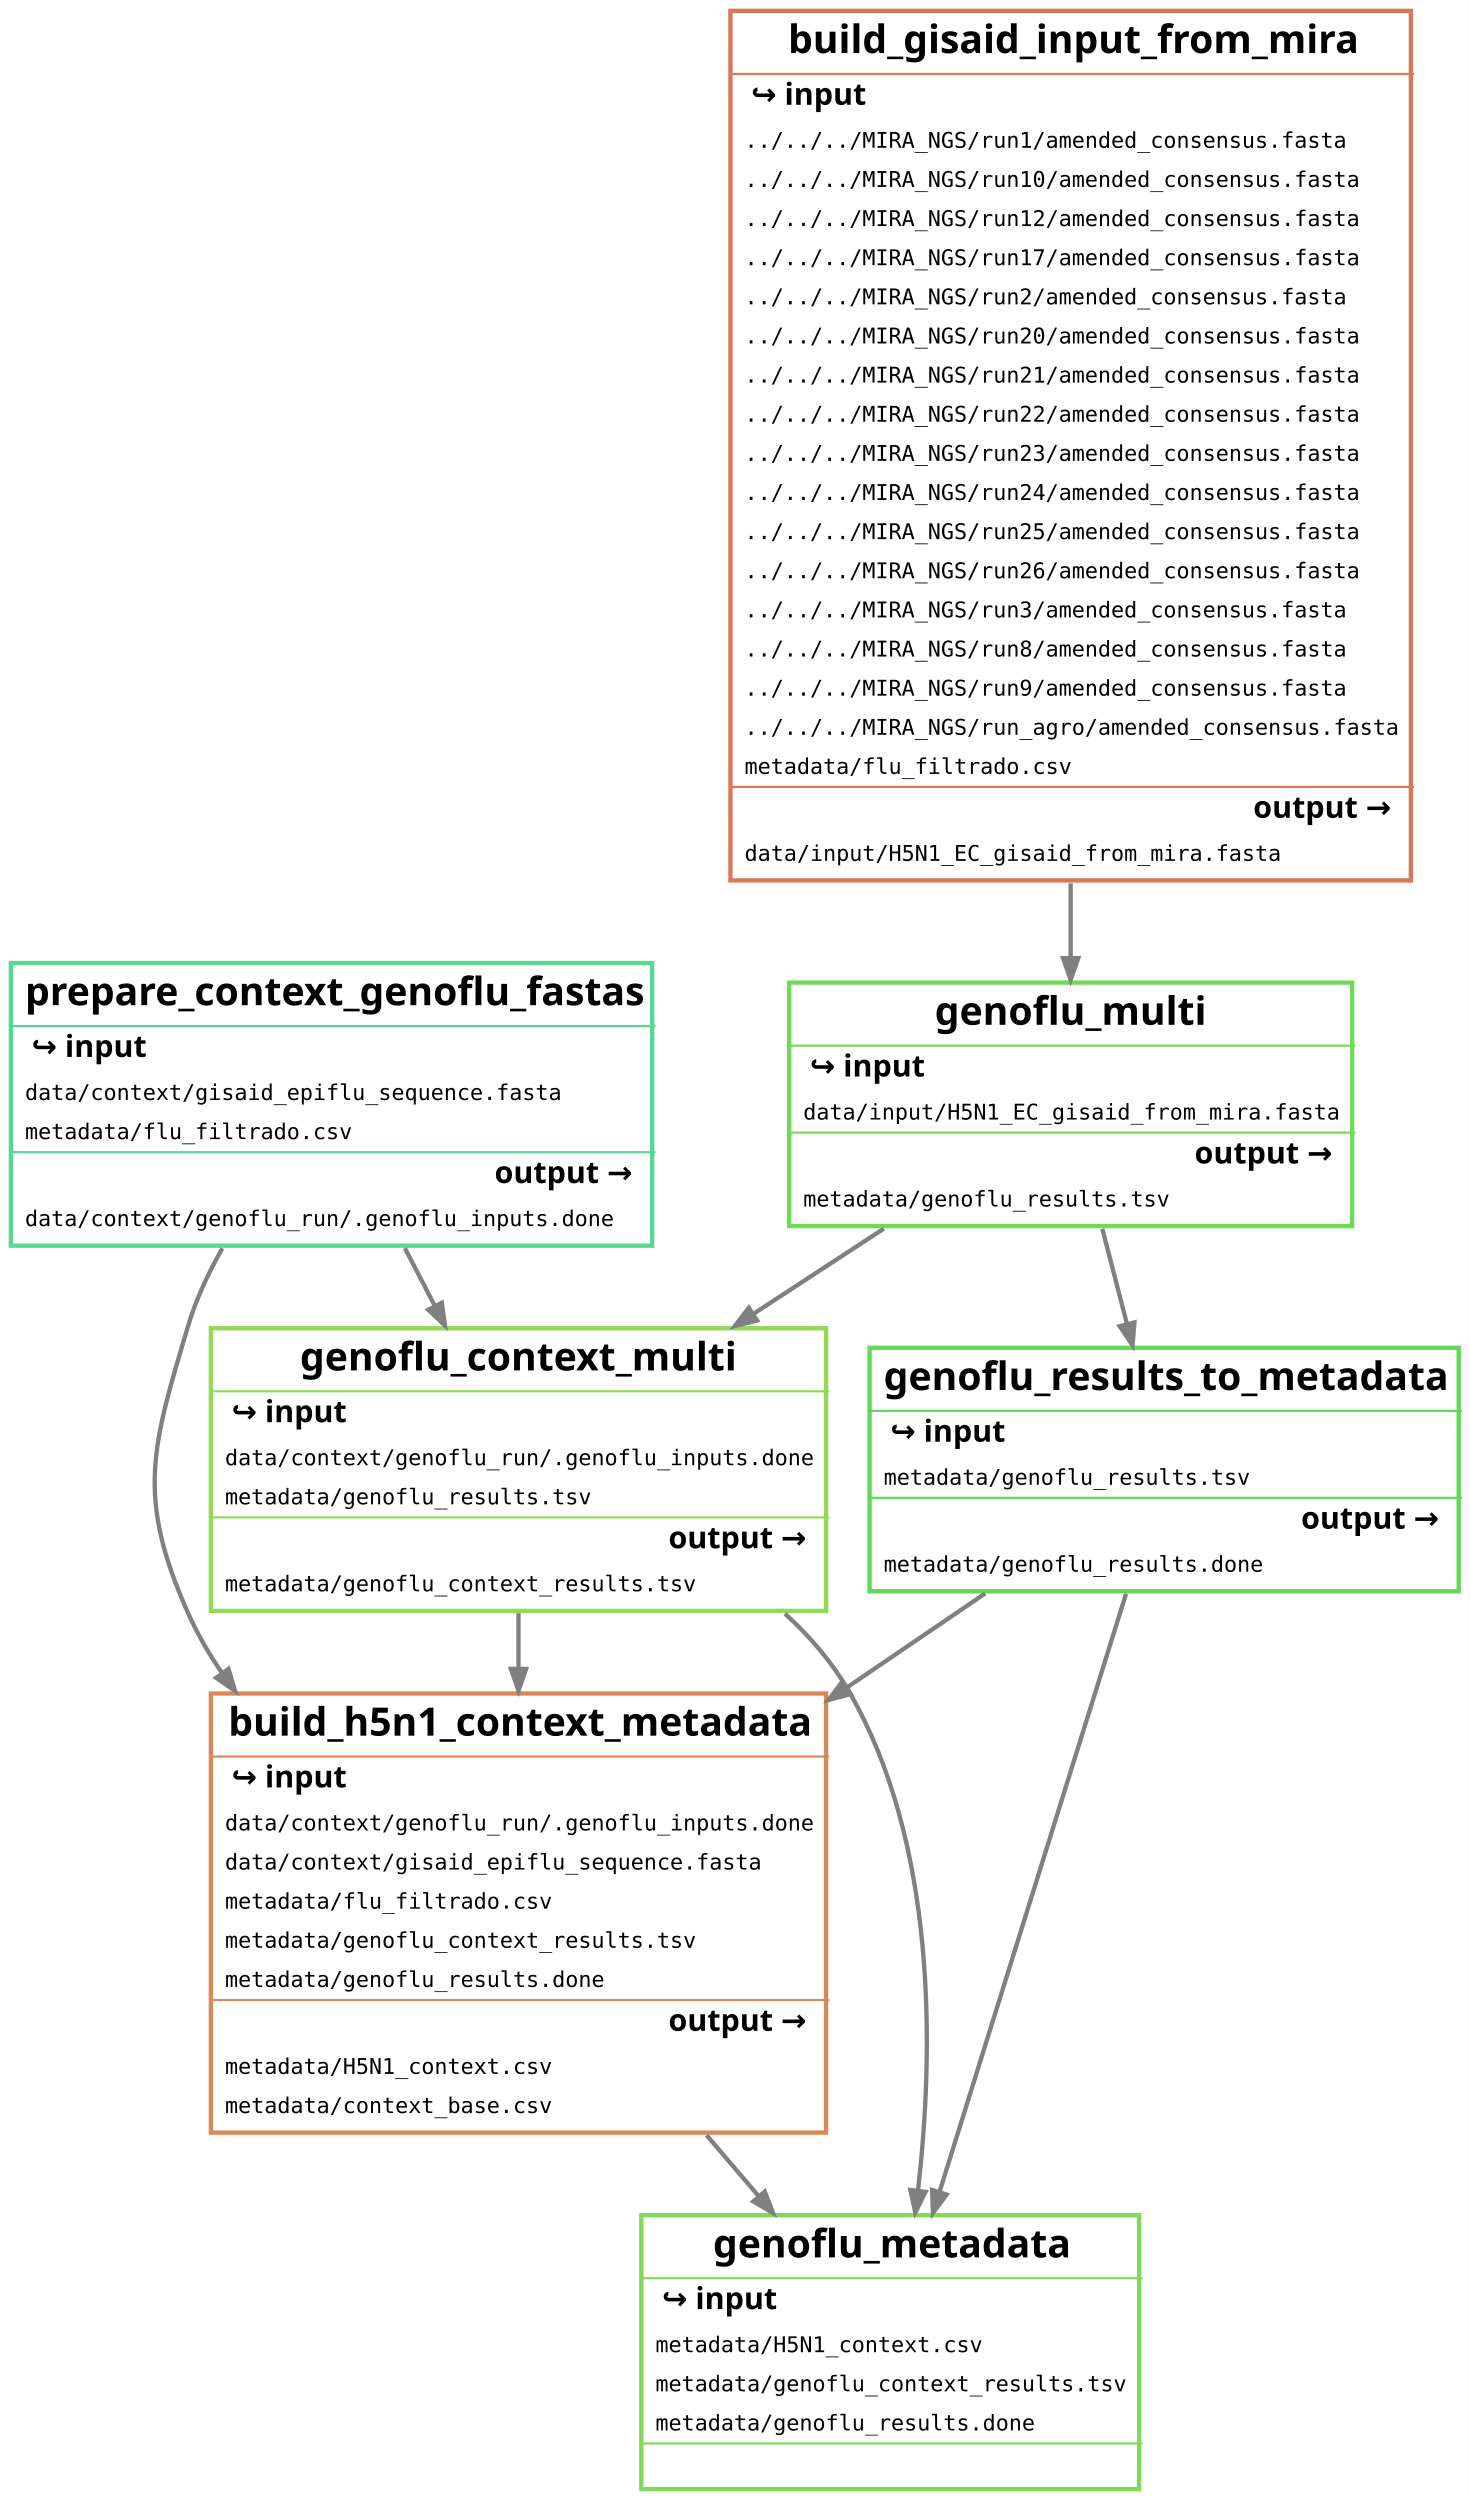
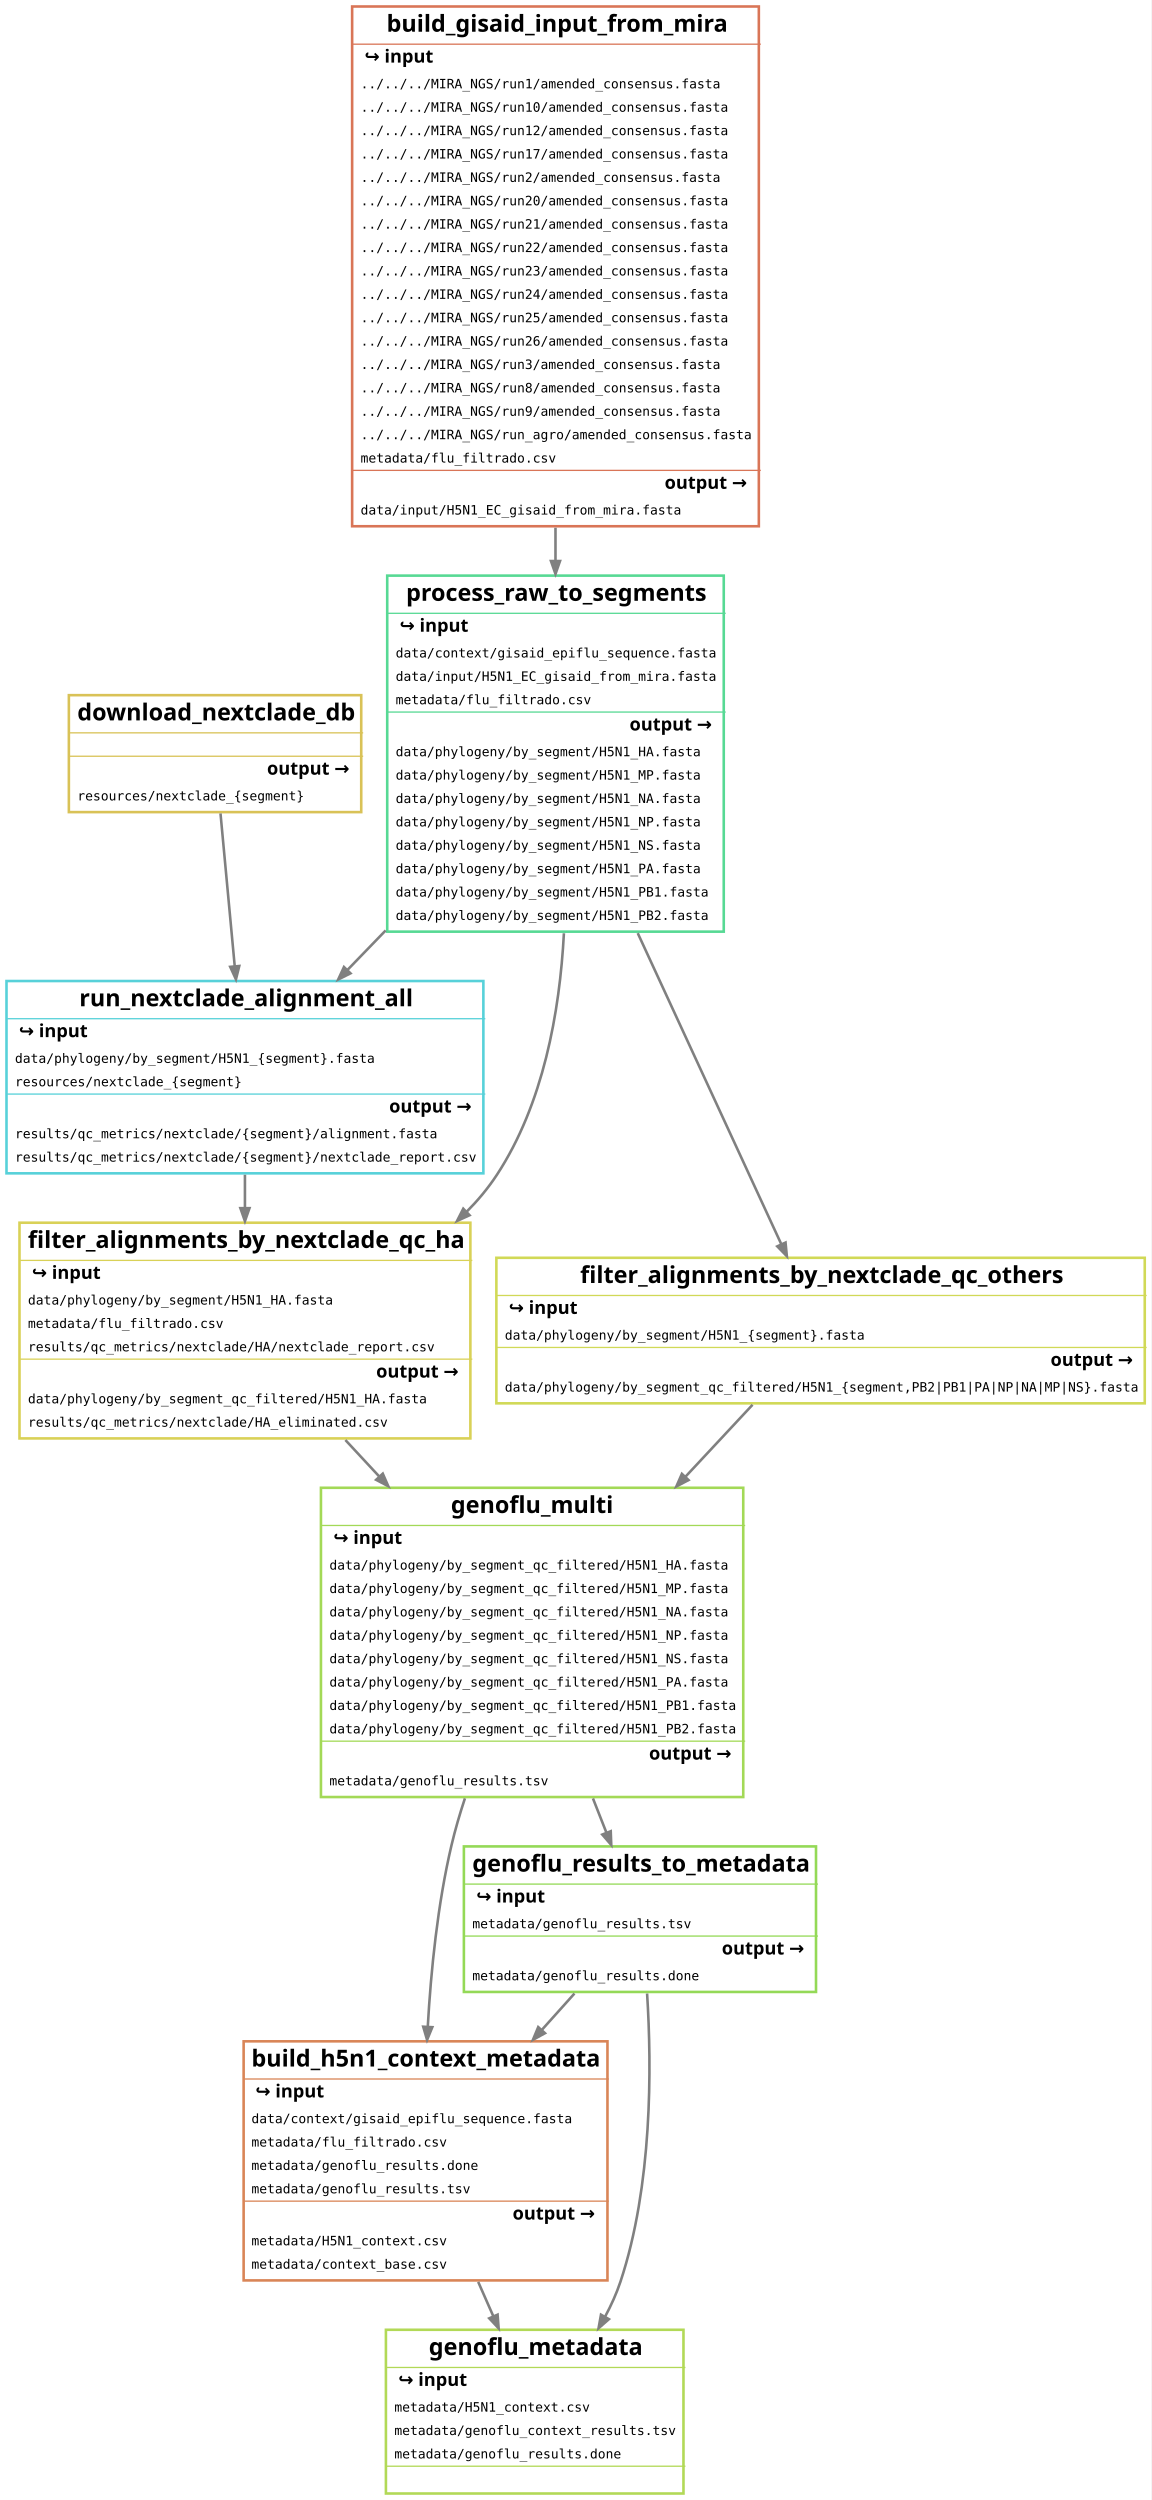
- <svg xmlns="http://www.w3.org/2000/svg" width="676pt" height="1150pt" viewBox="0.00 0.00 676.00 1150.00">
-   <g id="graph0" class="graph" transform="scale(1 1) rotate(0) translate(4 1146)">
-     <polygon fill="white" stroke="transparent" points="-4,4 -4,-1146 672,-1146 672,4 -4,4" />
+ <svg xmlns="http://www.w3.org/2000/svg" width="886pt" height="1924pt" viewBox="0.00 0.00 886.00 1924.00">
+   <g id="graph0" class="graph" transform="scale(1 1) rotate(0) translate(4 1920)">
+     <polygon fill="white" stroke="transparent" points="-4,4 -4,-1920 882,-1920 882,4 -4,4" />
    <g id="node1" class="node">
-       <text text-anchor="start" x="324" y="-107.6" font-family="sans" font-weight="bold" font-size="18.00">genoflu_metadata</text>
-       <text text-anchor="start" x="297.5" y="-83.8" font-family="sans" font-size="10.00"> </text>
-       <text text-anchor="start" x="300.5" y="-83.8" font-family="sans" font-weight="bold" font-size="14.00">↪ input</text>
-       <text text-anchor="start" x="355.5" y="-83.8" font-family="sans" font-size="10.00"> </text>
-       <text text-anchor="start" x="297.5" y="-64" font-family="monospace" font-size="10.00">metadata/H5N1_context.csv</text>
-       <text text-anchor="start" x="297.5" y="-46" font-family="monospace" font-size="10.00">metadata/genoflu_context_results.tsv</text>
-       <text text-anchor="start" x="297.5" y="-28" font-family="monospace" font-size="10.00">metadata/genoflu_results.done</text>
-       <text text-anchor="start" x="509.5" y="-10" font-family="sans" font-size="10.00">  </text>
-       <polygon fill="#81d957" stroke="#81d957" points="291.5,-98 291.5,-98 521.5,-98 521.5,-98 291.5,-98" />
-       <polygon fill="#81d957" stroke="#81d957" points="291.5,-22 291.5,-22 521.5,-22 521.5,-22 291.5,-22" />
-       <polygon fill="none" stroke="#81d957" stroke-width="2" points="291,-1 291,-127 520,-127 520,-1 291,-1" />
+       <text text-anchor="start" x="326" y="-107.6" font-family="sans" font-weight="bold" font-size="18.00">genoflu_metadata</text>
+       <text text-anchor="start" x="299.5" y="-83.8" font-family="sans" font-size="10.00"> </text>
+       <text text-anchor="start" x="302.5" y="-83.8" font-family="sans" font-weight="bold" font-size="14.00">↪ input</text>
+       <text text-anchor="start" x="357.5" y="-83.8" font-family="sans" font-size="10.00"> </text>
+       <text text-anchor="start" x="299.5" y="-64" font-family="monospace" font-size="10.00">metadata/H5N1_context.csv</text>
+       <text text-anchor="start" x="299.5" y="-46" font-family="monospace" font-size="10.00">metadata/genoflu_context_results.tsv</text>
+       <text text-anchor="start" x="299.5" y="-28" font-family="monospace" font-size="10.00">metadata/genoflu_results.done</text>
+       <text text-anchor="start" x="511.5" y="-10" font-family="sans" font-size="10.00">  </text>
+       <polygon fill="#b2d957" stroke="#b2d957" points="293.5,-98 293.5,-98 523.5,-98 523.5,-98 293.5,-98" />
+       <polygon fill="#b2d957" stroke="#b2d957" points="293.5,-22 293.5,-22 523.5,-22 523.5,-22 293.5,-22" />
+       <polygon fill="none" stroke="#b2d957" stroke-width="2" points="293,-1 293,-127 522,-127 522,-1 293,-1" />
    </g>
    <g id="node2" class="node">
-       <text text-anchor="start" x="101" y="-347.6" font-family="sans" font-weight="bold" font-size="18.00">build_h5n1_context_metadata</text>
-       <text text-anchor="start" x="99.5" y="-323.8" font-family="sans" font-size="10.00"> </text>
-       <text text-anchor="start" x="102.5" y="-323.8" font-family="sans" font-weight="bold" font-size="14.00">↪ input</text>
-       <text text-anchor="start" x="157.5" y="-323.8" font-family="sans" font-size="10.00"> </text>
-       <text text-anchor="start" x="99.5" y="-304" font-family="monospace" font-size="10.00">data/context/genoflu_run/.genoflu_inputs.done</text>
-       <text text-anchor="start" x="99.5" y="-286" font-family="monospace" font-size="10.00">data/context/gisaid_epiflu_sequence.fasta</text>
-       <text text-anchor="start" x="99.5" y="-268" font-family="monospace" font-size="10.00">metadata/flu_filtrado.csv</text>
-       <text text-anchor="start" x="99.5" y="-250" font-family="monospace" font-size="10.00">metadata/genoflu_context_results.tsv</text>
-       <text text-anchor="start" x="99.5" y="-232" font-family="monospace" font-size="10.00">metadata/genoflu_results.done</text>
-       <text text-anchor="start" x="300.5" y="-211.8" font-family="sans" font-size="10.00"> </text>
-       <text text-anchor="start" x="303.5" y="-211.8" font-family="sans" font-weight="bold" font-size="14.00">output →</text>
-       <text text-anchor="start" x="367.5" y="-211.8" font-family="sans" font-size="10.00"> </text>
-       <text text-anchor="start" x="99.5" y="-192" font-family="monospace" font-size="10.00">metadata/H5N1_context.csv</text>
-       <text text-anchor="start" x="99.5" y="-174" font-family="monospace" font-size="10.00">metadata/context_base.csv</text>
-       <polygon fill="#d98957" stroke="#d98957" points="93.5,-338 93.5,-338 377.5,-338 377.5,-338 93.5,-338" />
-       <polygon fill="#d98957" stroke="#d98957" points="93.5,-226 93.5,-226 377.5,-226 377.5,-226 93.5,-226" />
-       <polygon fill="none" stroke="#d98957" stroke-width="2" points="93,-165 93,-367 376,-367 376,-165 93,-165" />
+       <text text-anchor="start" x="189.5" y="-329.6" font-family="sans" font-weight="bold" font-size="18.00">build_h5n1_context_metadata</text>
+       <text text-anchor="start" x="189.5" y="-305.8" font-family="sans" font-size="10.00"> </text>
+       <text text-anchor="start" x="192.5" y="-305.8" font-family="sans" font-weight="bold" font-size="14.00">↪ input</text>
+       <text text-anchor="start" x="247.5" y="-305.8" font-family="sans" font-size="10.00"> </text>
+       <text text-anchor="start" x="189.5" y="-286" font-family="monospace" font-size="10.00">data/context/gisaid_epiflu_sequence.fasta</text>
+       <text text-anchor="start" x="189.5" y="-268" font-family="monospace" font-size="10.00">metadata/flu_filtrado.csv</text>
+       <text text-anchor="start" x="189.5" y="-250" font-family="monospace" font-size="10.00">metadata/genoflu_results.done</text>
+       <text text-anchor="start" x="189.5" y="-232" font-family="monospace" font-size="10.00">metadata/genoflu_results.tsv</text>
+       <text text-anchor="start" x="387.5" y="-211.8" font-family="sans" font-size="10.00"> </text>
+       <text text-anchor="start" x="390.5" y="-211.8" font-family="sans" font-weight="bold" font-size="14.00">output →</text>
+       <text text-anchor="start" x="454.5" y="-211.8" font-family="sans" font-size="10.00"> </text>
+       <text text-anchor="start" x="189.5" y="-192" font-family="monospace" font-size="10.00">metadata/H5N1_context.csv</text>
+       <text text-anchor="start" x="189.5" y="-174" font-family="monospace" font-size="10.00">metadata/context_base.csv</text>
+       <polygon fill="#d98557" stroke="#d98557" points="183.5,-320 183.5,-320 464.5,-320 464.5,-320 183.5,-320" />
+       <polygon fill="#d98557" stroke="#d98557" points="183.5,-226 183.5,-226 464.5,-226 464.5,-226 183.5,-226" />
+       <polygon fill="none" stroke="#d98557" stroke-width="2" points="183.5,-165 183.5,-349 463.5,-349 463.5,-165 183.5,-165" />
+     </g>
+     <g id="edge2" class="edge">
+       <path fill="none" stroke="grey" stroke-width="2" d="M364.02,-163.86C367.94,-154.96 371.87,-146.02 375.68,-137.36" />
+       <polygon fill="grey" stroke="grey" stroke-width="2" points="378.94,-138.64 379.76,-128.08 372.53,-135.82 378.94,-138.64" />
+     </g>
+     <g id="node3" class="node">
+       <text text-anchor="start" x="343" y="-755.6" font-family="sans" font-weight="bold" font-size="18.00">genoflu_multi</text>
+       <text text-anchor="start" x="249.5" y="-731.8" font-family="sans" font-size="10.00"> </text>
+       <text text-anchor="start" x="252.5" y="-731.8" font-family="sans" font-weight="bold" font-size="14.00">↪ input</text>
+       <text text-anchor="start" x="307.5" y="-731.8" font-family="sans" font-size="10.00"> </text>
+       <text text-anchor="start" x="249.5" y="-712" font-family="monospace" font-size="10.00">data/phylogeny/by_segment_qc_filtered/H5N1_HA.fasta</text>
+       <text text-anchor="start" x="249.5" y="-694" font-family="monospace" font-size="10.00">data/phylogeny/by_segment_qc_filtered/H5N1_MP.fasta</text>
+       <text text-anchor="start" x="249.5" y="-676" font-family="monospace" font-size="10.00">data/phylogeny/by_segment_qc_filtered/H5N1_NA.fasta</text>
+       <text text-anchor="start" x="249.5" y="-658" font-family="monospace" font-size="10.00">data/phylogeny/by_segment_qc_filtered/H5N1_NP.fasta</text>
+       <text text-anchor="start" x="249.5" y="-640" font-family="monospace" font-size="10.00">data/phylogeny/by_segment_qc_filtered/H5N1_NS.fasta</text>
+       <text text-anchor="start" x="249.5" y="-622" font-family="monospace" font-size="10.00">data/phylogeny/by_segment_qc_filtered/H5N1_PA.fasta</text>
+       <text text-anchor="start" x="249.5" y="-604" font-family="monospace" font-size="10.00">data/phylogeny/by_segment_qc_filtered/H5N1_PB1.fasta</text>
+       <text text-anchor="start" x="249.5" y="-586" font-family="monospace" font-size="10.00">data/phylogeny/by_segment_qc_filtered/H5N1_PB2.fasta</text>
+       <text text-anchor="start" x="492.5" y="-565.8" font-family="sans" font-size="10.00"> </text>
+       <text text-anchor="start" x="495.5" y="-565.8" font-family="sans" font-weight="bold" font-size="14.00">output →</text>
+       <text text-anchor="start" x="559.5" y="-565.8" font-family="sans" font-size="10.00"> </text>
+       <text text-anchor="start" x="249.5" y="-546" font-family="monospace" font-size="10.00">metadata/genoflu_results.tsv</text>
+       <polygon fill="#a3d957" stroke="#a3d957" points="243.5,-746 243.5,-746 569.5,-746 569.5,-746 243.5,-746" />
+       <polygon fill="#a3d957" stroke="#a3d957" points="243.5,-580 243.5,-580 569.5,-580 569.5,-580 243.5,-580" />
+       <polygon fill="none" stroke="#a3d957" stroke-width="2" points="243,-537 243,-775 568,-775 568,-537 243,-537" />
+     </g>
+     <g id="edge4" class="edge">
+       <path fill="none" stroke="grey" stroke-width="2" d="M353.81,-535.99C349.84,-523.98 346.29,-511.85 343.5,-500 332.84,-454.79 327.66,-403.68 325.2,-360.11" />
+       <polygon fill="grey" stroke="grey" stroke-width="2" points="328.7,-359.88 324.68,-350.08 321.71,-360.25 328.7,-359.88" />
+     </g>
+     <g id="node10" class="node">
+       <text text-anchor="start" x="359.5" y="-479.6" font-family="sans" font-weight="bold" font-size="18.00">genoflu_results_to_metadata</text>
+       <text text-anchor="start" x="359.5" y="-455.8" font-family="sans" font-size="10.00"> </text>
+       <text text-anchor="start" x="362.5" y="-455.8" font-family="sans" font-weight="bold" font-size="14.00">↪ input</text>
+       <text text-anchor="start" x="417.5" y="-455.8" font-family="sans" font-size="10.00"> </text>
+       <text text-anchor="start" x="359.5" y="-436" font-family="monospace" font-size="10.00">metadata/genoflu_results.tsv</text>
+       <text text-anchor="start" x="548.5" y="-415.8" font-family="sans" font-size="10.00"> </text>
+       <text text-anchor="start" x="551.5" y="-415.8" font-family="sans" font-weight="bold" font-size="14.00">output →</text>
+       <text text-anchor="start" x="615.5" y="-415.8" font-family="sans" font-size="10.00"> </text>
+       <text text-anchor="start" x="359.5" y="-396" font-family="monospace" font-size="10.00">metadata/genoflu_results.done</text>
+       <polygon fill="#94d957" stroke="#94d957" points="353.5,-470 353.5,-470 625.5,-470 625.5,-470 353.5,-470" />
+       <polygon fill="#94d957" stroke="#94d957" points="353.5,-430 353.5,-430 625.5,-430 625.5,-430 353.5,-430" />
+       <polygon fill="none" stroke="#94d957" stroke-width="2" points="353,-387 353,-499 624,-499 624,-387 353,-387" />
+     </g>
+     <g id="edge13" class="edge">
+       <path fill="none" stroke="grey" stroke-width="2" d="M452.34,-535.93C455.89,-526.9 459.39,-518 462.73,-509.51" />
+       <polygon fill="grey" stroke="grey" stroke-width="2" points="466.03,-510.7 466.43,-500.11 459.51,-508.13 466.03,-510.7" />
+     </g>
+     <g id="node4" class="node">
+       <text text-anchor="start" x="442.5" y="-932.6" font-family="sans" font-weight="bold" font-size="18.00">filter_alignments_by_nextclade_qc_others</text>
+       <text text-anchor="start" x="384.5" y="-908.8" font-family="sans" font-size="10.00"> </text>
+       <text text-anchor="start" x="387.5" y="-908.8" font-family="sans" font-weight="bold" font-size="14.00">↪ input</text>
+       <text text-anchor="start" x="442.5" y="-908.8" font-family="sans" font-size="10.00"> </text>
+       <text text-anchor="start" x="384.5" y="-889" font-family="monospace" font-size="10.00">data/phylogeny/by_segment/H5N1_{segment}.fasta</text>
+       <text text-anchor="start" x="801.5" y="-868.8" font-family="sans" font-size="10.00"> </text>
+       <text text-anchor="start" x="804.5" y="-868.8" font-family="sans" font-weight="bold" font-size="14.00">output →</text>
+       <text text-anchor="start" x="868.5" y="-868.8" font-family="sans" font-size="10.00"> </text>
+       <text text-anchor="start" x="384.5" y="-849" font-family="monospace" font-size="10.00">data/phylogeny/by_segment_qc_filtered/H5N1_{segment,PB2|PB1|PA|NP|NA|MP|NS}.fasta</text>
+       <polygon fill="#d1d957" stroke="#d1d957" points="378.5,-923 378.5,-923 878.5,-923 878.5,-923 378.5,-923" />
+       <polygon fill="#d1d957" stroke="#d1d957" points="378.5,-883 378.5,-883 878.5,-883 878.5,-883 378.5,-883" />
+       <polygon fill="none" stroke="#d1d957" stroke-width="2" points="378,-840 378,-952 877,-952 877,-840 378,-840" />
+     </g>
+     <g id="edge6" class="edge">
+       <path fill="none" stroke="grey" stroke-width="2" d="M575.17,-838.9C559.48,-822.08 541.6,-802.91 523.48,-783.48" />
+       <polygon fill="grey" stroke="grey" stroke-width="2" points="525.9,-780.95 516.52,-776.02 520.78,-785.72 525.9,-780.95" />
+     </g>
+     <g id="node5" class="node">
+       <text text-anchor="start" x="308.5" y="-1457.6" font-family="sans" font-weight="bold" font-size="18.00">process_raw_to_segments</text>
+       <text text-anchor="start" x="300.5" y="-1433.8" font-family="sans" font-size="10.00"> </text>
+       <text text-anchor="start" x="303.5" y="-1433.8" font-family="sans" font-weight="bold" font-size="14.00">↪ input</text>
+       <text text-anchor="start" x="358.5" y="-1433.8" font-family="sans" font-size="10.00"> </text>
+       <text text-anchor="start" x="300.5" y="-1414" font-family="monospace" font-size="10.00">data/context/gisaid_epiflu_sequence.fasta</text>
+       <text text-anchor="start" x="300.5" y="-1396" font-family="monospace" font-size="10.00">data/input/H5N1_EC_gisaid_from_mira.fasta</text>
+       <text text-anchor="start" x="300.5" y="-1378" font-family="monospace" font-size="10.00">metadata/flu_filtrado.csv</text>
+       <text text-anchor="start" x="477.5" y="-1357.8" font-family="sans" font-size="10.00"> </text>
+       <text text-anchor="start" x="480.5" y="-1357.8" font-family="sans" font-weight="bold" font-size="14.00">output →</text>
+       <text text-anchor="start" x="544.5" y="-1357.8" font-family="sans" font-size="10.00"> </text>
+       <text text-anchor="start" x="300.5" y="-1338" font-family="monospace" font-size="10.00">data/phylogeny/by_segment/H5N1_HA.fasta</text>
+       <text text-anchor="start" x="300.5" y="-1320" font-family="monospace" font-size="10.00">data/phylogeny/by_segment/H5N1_MP.fasta</text>
+       <text text-anchor="start" x="300.5" y="-1302" font-family="monospace" font-size="10.00">data/phylogeny/by_segment/H5N1_NA.fasta</text>
+       <text text-anchor="start" x="300.5" y="-1284" font-family="monospace" font-size="10.00">data/phylogeny/by_segment/H5N1_NP.fasta</text>
+       <text text-anchor="start" x="300.5" y="-1266" font-family="monospace" font-size="10.00">data/phylogeny/by_segment/H5N1_NS.fasta</text>
+       <text text-anchor="start" x="300.5" y="-1248" font-family="monospace" font-size="10.00">data/phylogeny/by_segment/H5N1_PA.fasta</text>
+       <text text-anchor="start" x="300.5" y="-1230" font-family="monospace" font-size="10.00">data/phylogeny/by_segment/H5N1_PB1.fasta</text>
+       <text text-anchor="start" x="300.5" y="-1212" font-family="monospace" font-size="10.00">data/phylogeny/by_segment/H5N1_PB2.fasta</text>
+       <polygon fill="#57d994" stroke="#57d994" points="294.5,-1448 294.5,-1448 554.5,-1448 554.5,-1448 294.5,-1448" />
+       <polygon fill="#57d994" stroke="#57d994" points="294.5,-1372 294.5,-1372 554.5,-1372 554.5,-1372 294.5,-1372" />
+       <polygon fill="none" stroke="#57d994" stroke-width="2" points="294,-1203 294,-1477 553,-1477 553,-1203 294,-1203" />
+     </g>
+     <g id="edge7" class="edge">
+       <path fill="none" stroke="grey" stroke-width="2" d="M486.79,-1201.87C523.57,-1122.19 568.23,-1025.42 597.23,-962.59" />
+       <polygon fill="grey" stroke="grey" stroke-width="2" points="600.55,-963.74 601.57,-953.19 594.2,-960.8 600.55,-963.74" />
+     </g>
+     <g id="node7" class="node">
+       <text text-anchor="start" x="17.5" y="-959.6" font-family="sans" font-weight="bold" font-size="18.00">filter_alignments_by_nextclade_qc_ha</text>
+       <text text-anchor="start" x="17.5" y="-935.8" font-family="sans" font-size="10.00"> </text>
+       <text text-anchor="start" x="20.5" y="-935.8" font-family="sans" font-weight="bold" font-size="14.00">↪ input</text>
+       <text text-anchor="start" x="75.5" y="-935.8" font-family="sans" font-size="10.00"> </text>
+       <text text-anchor="start" x="17.5" y="-916" font-family="monospace" font-size="10.00">data/phylogeny/by_segment/H5N1_HA.fasta</text>
+       <text text-anchor="start" x="17.5" y="-898" font-family="monospace" font-size="10.00">metadata/flu_filtrado.csv</text>
+       <text text-anchor="start" x="17.5" y="-880" font-family="monospace" font-size="10.00">results/qc_metrics/nextclade/HA/nextclade_report.csv</text>
+       <text text-anchor="start" x="282.5" y="-859.8" font-family="sans" font-size="10.00"> </text>
+       <text text-anchor="start" x="285.5" y="-859.8" font-family="sans" font-weight="bold" font-size="14.00">output →</text>
+       <text text-anchor="start" x="349.5" y="-859.8" font-family="sans" font-size="10.00"> </text>
+       <text text-anchor="start" x="17.5" y="-840" font-family="monospace" font-size="10.00">data/phylogeny/by_segment_qc_filtered/H5N1_HA.fasta</text>
+       <text text-anchor="start" x="17.5" y="-822" font-family="monospace" font-size="10.00">results/qc_metrics/nextclade/HA_eliminated.csv</text>
+       <polygon fill="#d9d157" stroke="#d9d157" points="11.5,-950 11.5,-950 359.5,-950 359.5,-950 11.5,-950" />
+       <polygon fill="#d9d157" stroke="#d9d157" points="11.5,-874 11.5,-874 359.5,-874 359.5,-874 11.5,-874" />
+       <polygon fill="none" stroke="#d9d157" stroke-width="2" points="11,-813 11,-979 358,-979 358,-813 11,-813" />
+     </g>
+     <g id="edge10" class="edge">
+       <path fill="none" stroke="grey" stroke-width="2" d="M429.99,-1201.76C426.75,-1140.58 414,-1070.24 378.5,-1016 371.76,-1005.7 363.78,-996.14 354.97,-987.29" />
+       <polygon fill="grey" stroke="grey" stroke-width="2" points="357.37,-984.75 347.73,-980.35 352.53,-989.8 357.37,-984.75" />
+     </g>
+     <g id="node8" class="node">
+       <text text-anchor="start" x="57" y="-1145.6" font-family="sans" font-weight="bold" font-size="18.00">run_nextclade_alignment_all</text>
+       <text text-anchor="start" x="7.5" y="-1121.8" font-family="sans" font-size="10.00"> </text>
+       <text text-anchor="start" x="10.5" y="-1121.8" font-family="sans" font-weight="bold" font-size="14.00">↪ input</text>
+       <text text-anchor="start" x="65.5" y="-1121.8" font-family="sans" font-size="10.00"> </text>
+       <text text-anchor="start" x="7.5" y="-1102" font-family="monospace" font-size="10.00">data/phylogeny/by_segment/H5N1_{segment}.fasta</text>
+       <text text-anchor="start" x="7.5" y="-1084" font-family="monospace" font-size="10.00">resources/nextclade_{segment}</text>
+       <text text-anchor="start" x="292.5" y="-1063.8" font-family="sans" font-size="10.00"> </text>
+       <text text-anchor="start" x="295.5" y="-1063.8" font-family="sans" font-weight="bold" font-size="14.00">output →</text>
+       <text text-anchor="start" x="359.5" y="-1063.8" font-family="sans" font-size="10.00"> </text>
+       <text text-anchor="start" x="7.5" y="-1044" font-family="monospace" font-size="10.00">results/qc_metrics/nextclade/{segment}/alignment.fasta</text>
+       <text text-anchor="start" x="7.5" y="-1026" font-family="monospace" font-size="10.00">results/qc_metrics/nextclade/{segment}/nextclade_report.csv</text>
+       <polygon fill="#57d1d9" stroke="#57d1d9" points="1.5,-1136 1.5,-1136 369.5,-1136 369.5,-1136 1.5,-1136" />
+       <polygon fill="#57d1d9" stroke="#57d1d9" points="1.5,-1078 1.5,-1078 369.5,-1078 369.5,-1078 1.5,-1078" />
+       <polygon fill="none" stroke="#57d1d9" stroke-width="2" points="1,-1017 1,-1165 368,-1165 368,-1017 1,-1017" />
+     </g>
+     <g id="edge12" class="edge">
+       <path fill="none" stroke="grey" stroke-width="2" d="M292.81,-1203.94C282.82,-1193.62 272.94,-1183.4 263.45,-1173.59" />
+       <polygon fill="grey" stroke="grey" stroke-width="2" points="265.74,-1170.92 256.27,-1166.17 260.71,-1175.79 265.74,-1170.92" />
+     </g>
+     <g id="node6" class="node">
+       <text text-anchor="start" x="293.5" y="-1895.6" font-family="sans" font-weight="bold" font-size="18.00">build_gisaid_input_from_mira</text>
+       <text text-anchor="start" x="273.5" y="-1871.8" font-family="sans" font-size="10.00"> </text>
+       <text text-anchor="start" x="276.5" y="-1871.8" font-family="sans" font-weight="bold" font-size="14.00">↪ input</text>
+       <text text-anchor="start" x="331.5" y="-1871.8" font-family="sans" font-size="10.00"> </text>
+       <text text-anchor="start" x="273.5" y="-1852" font-family="monospace" font-size="10.00">../../../MIRA_NGS/run1/amended_consensus.fasta</text>
+       <text text-anchor="start" x="273.5" y="-1834" font-family="monospace" font-size="10.00">../../../MIRA_NGS/run10/amended_consensus.fasta</text>
+       <text text-anchor="start" x="273.5" y="-1816" font-family="monospace" font-size="10.00">../../../MIRA_NGS/run12/amended_consensus.fasta</text>
+       <text text-anchor="start" x="273.5" y="-1798" font-family="monospace" font-size="10.00">../../../MIRA_NGS/run17/amended_consensus.fasta</text>
+       <text text-anchor="start" x="273.5" y="-1780" font-family="monospace" font-size="10.00">../../../MIRA_NGS/run2/amended_consensus.fasta</text>
+       <text text-anchor="start" x="273.5" y="-1762" font-family="monospace" font-size="10.00">../../../MIRA_NGS/run20/amended_consensus.fasta</text>
+       <text text-anchor="start" x="273.5" y="-1744" font-family="monospace" font-size="10.00">../../../MIRA_NGS/run21/amended_consensus.fasta</text>
+       <text text-anchor="start" x="273.5" y="-1726" font-family="monospace" font-size="10.00">../../../MIRA_NGS/run22/amended_consensus.fasta</text>
+       <text text-anchor="start" x="273.5" y="-1708" font-family="monospace" font-size="10.00">../../../MIRA_NGS/run23/amended_consensus.fasta</text>
+       <text text-anchor="start" x="273.5" y="-1690" font-family="monospace" font-size="10.00">../../../MIRA_NGS/run24/amended_consensus.fasta</text>
+       <text text-anchor="start" x="273.5" y="-1672" font-family="monospace" font-size="10.00">../../../MIRA_NGS/run25/amended_consensus.fasta</text>
+       <text text-anchor="start" x="273.5" y="-1654" font-family="monospace" font-size="10.00">../../../MIRA_NGS/run26/amended_consensus.fasta</text>
+       <text text-anchor="start" x="273.5" y="-1636" font-family="monospace" font-size="10.00">../../../MIRA_NGS/run3/amended_consensus.fasta</text>
+       <text text-anchor="start" x="273.5" y="-1618" font-family="monospace" font-size="10.00">../../../MIRA_NGS/run8/amended_consensus.fasta</text>
+       <text text-anchor="start" x="273.5" y="-1600" font-family="monospace" font-size="10.00">../../../MIRA_NGS/run9/amended_consensus.fasta</text>
+       <text text-anchor="start" x="273.5" y="-1582" font-family="monospace" font-size="10.00">../../../MIRA_NGS/run_agro/amended_consensus.fasta</text>
+       <text text-anchor="start" x="273.5" y="-1564" font-family="monospace" font-size="10.00">metadata/flu_filtrado.csv</text>
+       <text text-anchor="start" x="504.5" y="-1543.8" font-family="sans" font-size="10.00"> </text>
+       <text text-anchor="start" x="507.5" y="-1543.8" font-family="sans" font-weight="bold" font-size="14.00">output →</text>
+       <text text-anchor="start" x="571.5" y="-1543.8" font-family="sans" font-size="10.00"> </text>
+       <text text-anchor="start" x="273.5" y="-1524" font-family="monospace" font-size="10.00">data/input/H5N1_EC_gisaid_from_mira.fasta</text>
+       <polygon fill="#d97557" stroke="#d97557" points="267.5,-1886 267.5,-1886 581.5,-1886 581.5,-1886 267.5,-1886" />
+       <polygon fill="#d97557" stroke="#d97557" points="267.5,-1558 267.5,-1558 581.5,-1558 581.5,-1558 267.5,-1558" />
+       <polygon fill="none" stroke="#d97557" stroke-width="2" points="267,-1515 267,-1915 580,-1915 580,-1515 267,-1515" />
+     </g>
+     <g id="edge8" class="edge">
+       <path fill="none" stroke="grey" stroke-width="2" d="M423.5,-1513.85C423.5,-1505.31 423.5,-1496.81 423.5,-1488.42" />
+       <polygon fill="grey" stroke="grey" stroke-width="2" points="427,-1488.25 423.5,-1478.25 420,-1488.25 427,-1488.25" />
+     </g>
+     <g id="edge5" class="edge">
+       <path fill="none" stroke="grey" stroke-width="2" d="M261.8,-811.76C270.24,-802.66 278.97,-793.26 287.77,-783.79" />
+       <polygon fill="grey" stroke="grey" stroke-width="2" points="290.59,-785.89 294.83,-776.19 285.46,-781.13 290.59,-785.89" />
+     </g>
+     <g id="edge9" class="edge">
+       <path fill="none" stroke="grey" stroke-width="2" d="M184.5,-1015.93C184.5,-1007.53 184.5,-998.88 184.5,-990.27" />
+       <polygon fill="grey" stroke="grey" stroke-width="2" points="188,-990.2 184.5,-980.2 181,-990.2 188,-990.2" />
+     </g>
+     <g id="node9" class="node">
+       <text text-anchor="start" x="55.5" y="-1365.6" font-family="sans" font-weight="bold" font-size="18.00">download_nextclade_db</text>
+       <text text-anchor="start" x="55.5" y="-1344" font-family="sans" font-size="10.00">  </text>
+       <text text-anchor="start" x="198.5" y="-1323.8" font-family="sans" font-size="10.00"> </text>
+       <text text-anchor="start" x="201.5" y="-1323.8" font-family="sans" font-weight="bold" font-size="14.00">output →</text>
+       <text text-anchor="start" x="265.5" y="-1323.8" font-family="sans" font-size="10.00"> </text>
+       <text text-anchor="start" x="55.5" y="-1304" font-family="monospace" font-size="10.00">resources/nextclade_{segment}</text>
+       <polygon fill="#d9c257" stroke="#d9c257" points="49.5,-1356 49.5,-1356 275.5,-1356 275.5,-1356 49.5,-1356" />
+       <polygon fill="#d9c257" stroke="#d9c257" points="49.5,-1338 49.5,-1338 275.5,-1338 275.5,-1338 49.5,-1338" />
+       <polygon fill="none" stroke="#d9c257" stroke-width="2" points="49,-1295 49,-1385 274,-1385 274,-1295 49,-1295" />
+     </g>
+     <g id="edge11" class="edge">
+       <path fill="none" stroke="grey" stroke-width="2" d="M165.69,-1293.98C168.74,-1261.21 172.97,-1215.86 176.64,-1176.43" />
+       <polygon fill="grey" stroke="grey" stroke-width="2" points="180.14,-1176.56 177.58,-1166.28 173.17,-1175.91 180.14,-1176.56" />
+     </g>
+     <g id="edge1" class="edge">
+       <path fill="none" stroke="grey" stroke-width="2" d="M494,-385.8C497.65,-328.48 498.01,-237.73 473.5,-164 470.48,-154.91 466.38,-145.86 461.7,-137.14" />
+       <polygon fill="grey" stroke="grey" stroke-width="2" points="464.61,-135.16 456.64,-128.18 458.51,-138.61 464.61,-135.16" />
    </g>
    <g id="edge3" class="edge">
-       <path fill="none" stroke="grey" stroke-width="2" d="M321,-163.83C329.16,-154.29 337.3,-144.77 345.13,-135.61" />
-       <polygon fill="grey" stroke="grey" stroke-width="2" points="347.79,-137.88 351.63,-128 342.47,-133.33 347.79,-137.88" />
-     </g>
-     <g id="node3" class="node">
-       <text text-anchor="start" x="134" y="-515.6" font-family="sans" font-weight="bold" font-size="18.00">genoflu_context_multi</text>
-       <text text-anchor="start" x="99.5" y="-491.8" font-family="sans" font-size="10.00"> </text>
-       <text text-anchor="start" x="102.5" y="-491.8" font-family="sans" font-weight="bold" font-size="14.00">↪ input</text>
-       <text text-anchor="start" x="157.5" y="-491.8" font-family="sans" font-size="10.00"> </text>
-       <text text-anchor="start" x="99.5" y="-472" font-family="monospace" font-size="10.00">data/context/genoflu_run/.genoflu_inputs.done</text>
-       <text text-anchor="start" x="99.5" y="-454" font-family="monospace" font-size="10.00">metadata/genoflu_results.tsv</text>
-       <text text-anchor="start" x="300.5" y="-433.8" font-family="sans" font-size="10.00"> </text>
-       <text text-anchor="start" x="303.5" y="-433.8" font-family="sans" font-weight="bold" font-size="14.00">output →</text>
-       <text text-anchor="start" x="367.5" y="-433.8" font-family="sans" font-size="10.00"> </text>
-       <text text-anchor="start" x="99.5" y="-414" font-family="monospace" font-size="10.00">metadata/genoflu_context_results.tsv</text>
-       <polygon fill="#91d957" stroke="#91d957" points="93.5,-506 93.5,-506 377.5,-506 377.5,-506 93.5,-506" />
-       <polygon fill="#91d957" stroke="#91d957" points="93.5,-448 93.5,-448 377.5,-448 377.5,-448 93.5,-448" />
-       <polygon fill="none" stroke="#91d957" stroke-width="2" points="93,-405 93,-535 376,-535 376,-405 93,-405" />
-     </g>
-     <g id="edge2" class="edge">
-       <path fill="none" stroke="grey" stroke-width="2" d="M357.06,-403.73C368.59,-393.2 378.82,-381.31 386.5,-368 426.89,-298.02 425.72,-203.2 418.28,-138.38" />
-       <polygon fill="grey" stroke="grey" stroke-width="2" points="421.73,-137.74 417.04,-128.24 414.78,-138.6 421.73,-137.74" />
-     </g>
-     <g id="edge6" class="edge">
-       <path fill="none" stroke="grey" stroke-width="2" d="M234.5,-403.97C234.5,-395.77 234.5,-387.2 234.5,-378.52" />
-       <polygon fill="grey" stroke="grey" stroke-width="2" points="238,-378.3 234.5,-368.3 231,-378.3 238,-378.3" />
-     </g>
-     <g id="node4" class="node">
-       <text text-anchor="start" x="7.5" y="-683.6" font-family="sans" font-weight="bold" font-size="18.00">prepare_context_genoflu_fastas</text>
-       <text text-anchor="start" x="7.5" y="-659.8" font-family="sans" font-size="10.00"> </text>
-       <text text-anchor="start" x="10.5" y="-659.8" font-family="sans" font-weight="bold" font-size="14.00">↪ input</text>
-       <text text-anchor="start" x="65.5" y="-659.8" font-family="sans" font-size="10.00"> </text>
-       <text text-anchor="start" x="7.5" y="-640" font-family="monospace" font-size="10.00">data/context/gisaid_epiflu_sequence.fasta</text>
-       <text text-anchor="start" x="7.5" y="-622" font-family="monospace" font-size="10.00">metadata/flu_filtrado.csv</text>
-       <text text-anchor="start" x="220.5" y="-601.8" font-family="sans" font-size="10.00"> </text>
-       <text text-anchor="start" x="223.5" y="-601.8" font-family="sans" font-weight="bold" font-size="14.00">output →</text>
-       <text text-anchor="start" x="287.5" y="-601.8" font-family="sans" font-size="10.00"> </text>
-       <text text-anchor="start" x="7.5" y="-582" font-family="monospace" font-size="10.00">data/context/genoflu_run/.genoflu_inputs.done</text>
-       <polygon fill="#57d991" stroke="#57d991" points="1.5,-674 1.5,-674 297.5,-674 297.5,-674 1.5,-674" />
-       <polygon fill="#57d991" stroke="#57d991" points="1.5,-616 1.5,-616 297.5,-616 297.5,-616 1.5,-616" />
-       <polygon fill="none" stroke="#57d991" stroke-width="2" points="1,-573 1,-703 296,-703 296,-573 1,-573" />
-     </g>
-     <g id="edge5" class="edge">
-       <path fill="none" stroke="grey" stroke-width="2" d="M98.3,-571.79C91.8,-560.39 86.15,-548.25 82.5,-536 65.76,-479.77 58.65,-457.6 82.5,-404 86.77,-394.41 92.08,-385.2 98.13,-376.43" />
-       <polygon fill="grey" stroke="grey" stroke-width="2" points="101.1,-378.29 104.15,-368.14 95.44,-374.17 101.1,-378.29" />
-     </g>
-     <g id="edge7" class="edge">
-       <path fill="none" stroke="grey" stroke-width="2" d="M182.24,-571.87C186.75,-563.17 191.4,-554.2 195.98,-545.36" />
-       <polygon fill="grey" stroke="grey" stroke-width="2" points="199.22,-546.71 200.71,-536.22 193.01,-543.48 199.22,-546.71" />
-     </g>
-     <g id="node5" class="node">
-       <text text-anchor="start" x="426" y="-674.6" font-family="sans" font-weight="bold" font-size="18.00">genoflu_multi</text>
-       <text text-anchor="start" x="365.5" y="-650.8" font-family="sans" font-size="10.00"> </text>
-       <text text-anchor="start" x="368.5" y="-650.8" font-family="sans" font-weight="bold" font-size="14.00">↪ input</text>
-       <text text-anchor="start" x="423.5" y="-650.8" font-family="sans" font-size="10.00"> </text>
-       <text text-anchor="start" x="365.5" y="-631" font-family="monospace" font-size="10.00">data/input/H5N1_EC_gisaid_from_mira.fasta</text>
-       <text text-anchor="start" x="542.5" y="-610.8" font-family="sans" font-size="10.00"> </text>
-       <text text-anchor="start" x="545.5" y="-610.8" font-family="sans" font-weight="bold" font-size="14.00">output →</text>
-       <text text-anchor="start" x="609.5" y="-610.8" font-family="sans" font-size="10.00"> </text>
-       <text text-anchor="start" x="365.5" y="-591" font-family="monospace" font-size="10.00">metadata/genoflu_results.tsv</text>
-       <polygon fill="#70d957" stroke="#70d957" points="359.5,-665 359.5,-665 619.5,-665 619.5,-665 359.5,-665" />
-       <polygon fill="#70d957" stroke="#70d957" points="359.5,-625 359.5,-625 619.5,-625 619.5,-625 359.5,-625" />
-       <polygon fill="none" stroke="#70d957" stroke-width="2" points="359,-582 359,-694 618,-694 618,-582 359,-582" />
-     </g>
-     <g id="edge8" class="edge">
-       <path fill="none" stroke="grey" stroke-width="2" d="M402.51,-580.8C383.24,-568.21 362.56,-554.69 342.53,-541.6" />
-       <polygon fill="grey" stroke="grey" stroke-width="2" points="344.27,-538.56 333.99,-536.02 340.44,-544.42 344.27,-538.56" />
-     </g>
-     <g id="node7" class="node">
-       <text text-anchor="start" x="402.5" y="-506.6" font-family="sans" font-weight="bold" font-size="18.00">genoflu_results_to_metadata</text>
-       <text text-anchor="start" x="402.5" y="-482.8" font-family="sans" font-size="10.00"> </text>
-       <text text-anchor="start" x="405.5" y="-482.8" font-family="sans" font-weight="bold" font-size="14.00">↪ input</text>
-       <text text-anchor="start" x="460.5" y="-482.8" font-family="sans" font-size="10.00"> </text>
-       <text text-anchor="start" x="402.5" y="-463" font-family="monospace" font-size="10.00">metadata/genoflu_results.tsv</text>
-       <text text-anchor="start" x="591.5" y="-442.8" font-family="sans" font-size="10.00"> </text>
-       <text text-anchor="start" x="594.5" y="-442.8" font-family="sans" font-weight="bold" font-size="14.00">output →</text>
-       <text text-anchor="start" x="658.5" y="-442.8" font-family="sans" font-size="10.00"> </text>
-       <text text-anchor="start" x="402.5" y="-423" font-family="monospace" font-size="10.00">metadata/genoflu_results.done</text>
-       <polygon fill="#5fd957" stroke="#5fd957" points="396.5,-497 396.5,-497 668.5,-497 668.5,-497 396.5,-497" />
-       <polygon fill="#5fd957" stroke="#5fd957" points="396.5,-457 396.5,-457 668.5,-457 668.5,-457 396.5,-457" />
-       <polygon fill="none" stroke="#5fd957" stroke-width="2" points="396,-414 396,-526 667,-526 667,-414 396,-414" />
-     </g>
-     <g id="edge10" class="edge">
-       <path fill="none" stroke="grey" stroke-width="2" d="M503.06,-580.8C506.7,-566.74 510.64,-551.53 514.39,-537.04" />
-       <polygon fill="grey" stroke="grey" stroke-width="2" points="517.84,-537.7 516.96,-527.14 511.06,-535.94 517.84,-537.7" />
-     </g>
-     <g id="node6" class="node">
-       <text text-anchor="start" x="358.5" y="-1121.6" font-family="sans" font-weight="bold" font-size="18.00">build_gisaid_input_from_mira</text>
-       <text text-anchor="start" x="338.5" y="-1097.8" font-family="sans" font-size="10.00"> </text>
-       <text text-anchor="start" x="341.5" y="-1097.8" font-family="sans" font-weight="bold" font-size="14.00">↪ input</text>
-       <text text-anchor="start" x="396.5" y="-1097.8" font-family="sans" font-size="10.00"> </text>
-       <text text-anchor="start" x="338.5" y="-1078" font-family="monospace" font-size="10.00">../../../MIRA_NGS/run1/amended_consensus.fasta</text>
-       <text text-anchor="start" x="338.5" y="-1060" font-family="monospace" font-size="10.00">../../../MIRA_NGS/run10/amended_consensus.fasta</text>
-       <text text-anchor="start" x="338.5" y="-1042" font-family="monospace" font-size="10.00">../../../MIRA_NGS/run12/amended_consensus.fasta</text>
-       <text text-anchor="start" x="338.5" y="-1024" font-family="monospace" font-size="10.00">../../../MIRA_NGS/run17/amended_consensus.fasta</text>
-       <text text-anchor="start" x="338.5" y="-1006" font-family="monospace" font-size="10.00">../../../MIRA_NGS/run2/amended_consensus.fasta</text>
-       <text text-anchor="start" x="338.5" y="-988" font-family="monospace" font-size="10.00">../../../MIRA_NGS/run20/amended_consensus.fasta</text>
-       <text text-anchor="start" x="338.5" y="-970" font-family="monospace" font-size="10.00">../../../MIRA_NGS/run21/amended_consensus.fasta</text>
-       <text text-anchor="start" x="338.5" y="-952" font-family="monospace" font-size="10.00">../../../MIRA_NGS/run22/amended_consensus.fasta</text>
-       <text text-anchor="start" x="338.5" y="-934" font-family="monospace" font-size="10.00">../../../MIRA_NGS/run23/amended_consensus.fasta</text>
-       <text text-anchor="start" x="338.5" y="-916" font-family="monospace" font-size="10.00">../../../MIRA_NGS/run24/amended_consensus.fasta</text>
-       <text text-anchor="start" x="338.5" y="-898" font-family="monospace" font-size="10.00">../../../MIRA_NGS/run25/amended_consensus.fasta</text>
-       <text text-anchor="start" x="338.5" y="-880" font-family="monospace" font-size="10.00">../../../MIRA_NGS/run26/amended_consensus.fasta</text>
-       <text text-anchor="start" x="338.5" y="-862" font-family="monospace" font-size="10.00">../../../MIRA_NGS/run3/amended_consensus.fasta</text>
-       <text text-anchor="start" x="338.5" y="-844" font-family="monospace" font-size="10.00">../../../MIRA_NGS/run8/amended_consensus.fasta</text>
-       <text text-anchor="start" x="338.5" y="-826" font-family="monospace" font-size="10.00">../../../MIRA_NGS/run9/amended_consensus.fasta</text>
-       <text text-anchor="start" x="338.5" y="-808" font-family="monospace" font-size="10.00">../../../MIRA_NGS/run_agro/amended_consensus.fasta</text>
-       <text text-anchor="start" x="338.5" y="-790" font-family="monospace" font-size="10.00">metadata/flu_filtrado.csv</text>
-       <text text-anchor="start" x="569.5" y="-769.8" font-family="sans" font-size="10.00"> </text>
-       <text text-anchor="start" x="572.5" y="-769.8" font-family="sans" font-weight="bold" font-size="14.00">output →</text>
-       <text text-anchor="start" x="636.5" y="-769.8" font-family="sans" font-size="10.00"> </text>
-       <text text-anchor="start" x="338.5" y="-750" font-family="monospace" font-size="10.00">data/input/H5N1_EC_gisaid_from_mira.fasta</text>
-       <polygon fill="#d97857" stroke="#d97857" points="332.5,-1112 332.5,-1112 646.5,-1112 646.5,-1112 332.5,-1112" />
-       <polygon fill="#d97857" stroke="#d97857" points="332.5,-784 332.5,-784 646.5,-784 646.5,-784 332.5,-784" />
-       <polygon fill="none" stroke="#d97857" stroke-width="2" points="332,-741 332,-1141 645,-1141 645,-741 332,-741" />
-     </g>
-     <g id="edge9" class="edge">
-       <path fill="none" stroke="grey" stroke-width="2" d="M488.5,-739.65C488.5,-727.59 488.5,-716.02 488.5,-705.29" />
-       <polygon fill="grey" stroke="grey" stroke-width="2" points="492,-705.27 488.5,-695.27 485,-705.27 492,-705.27" />
-     </g>
-     <g id="edge1" class="edge">
-       <path fill="none" stroke="grey" stroke-width="2" d="M513.98,-412.83C491.61,-341.09 452.85,-216.83 428.23,-137.87" />
-       <polygon fill="grey" stroke="grey" stroke-width="2" points="431.47,-136.5 425.15,-128 424.78,-138.59 431.47,-136.5" />
-     </g>
-     <g id="edge4" class="edge">
-       <path fill="none" stroke="grey" stroke-width="2" d="M449.16,-413C429.3,-399.49 407.45,-384.63 385.52,-369.72" />
-       <polygon fill="grey" stroke="grey" stroke-width="2" points="387.36,-366.73 377.12,-364 383.42,-372.52 387.36,-366.73" />
+       <path fill="none" stroke="grey" stroke-width="2" d="M438.1,-385.79C430.1,-376.87 421.62,-367.42 413.04,-357.85" />
+       <polygon fill="grey" stroke="grey" stroke-width="2" points="415.42,-355.26 406.14,-350.16 410.21,-359.94 415.42,-355.26" />
    </g>
  </g>
</svg>
